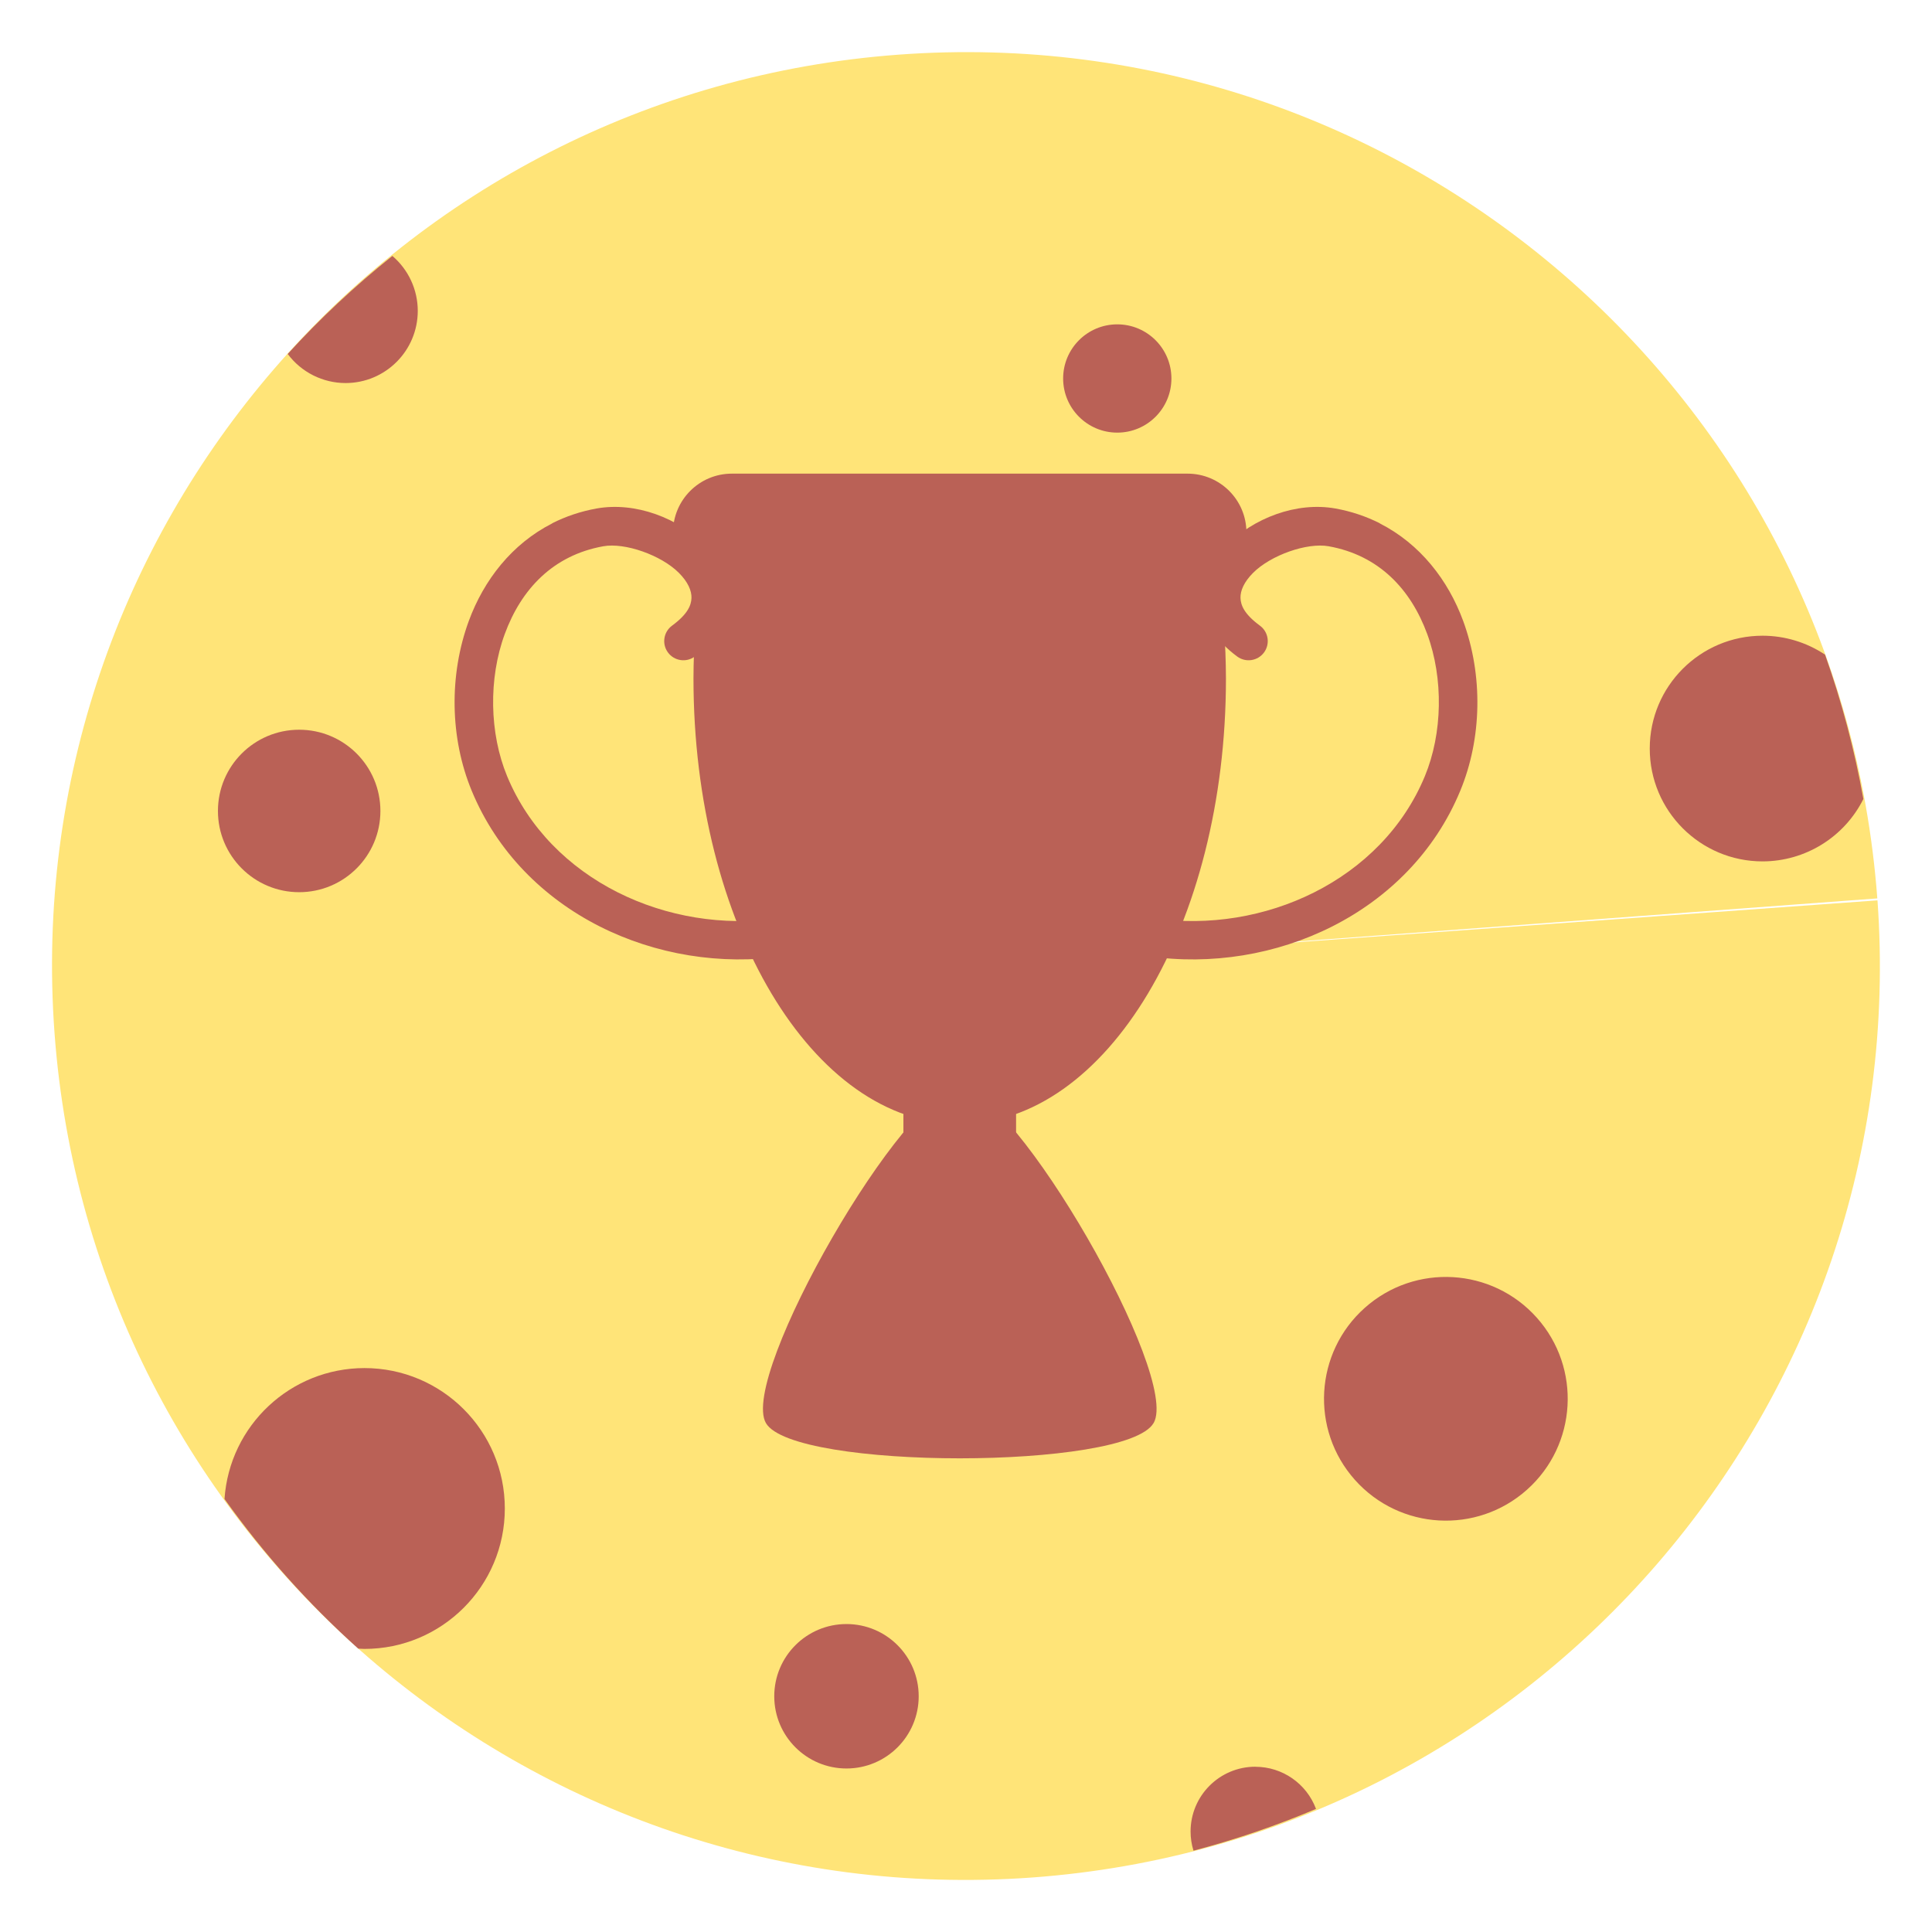
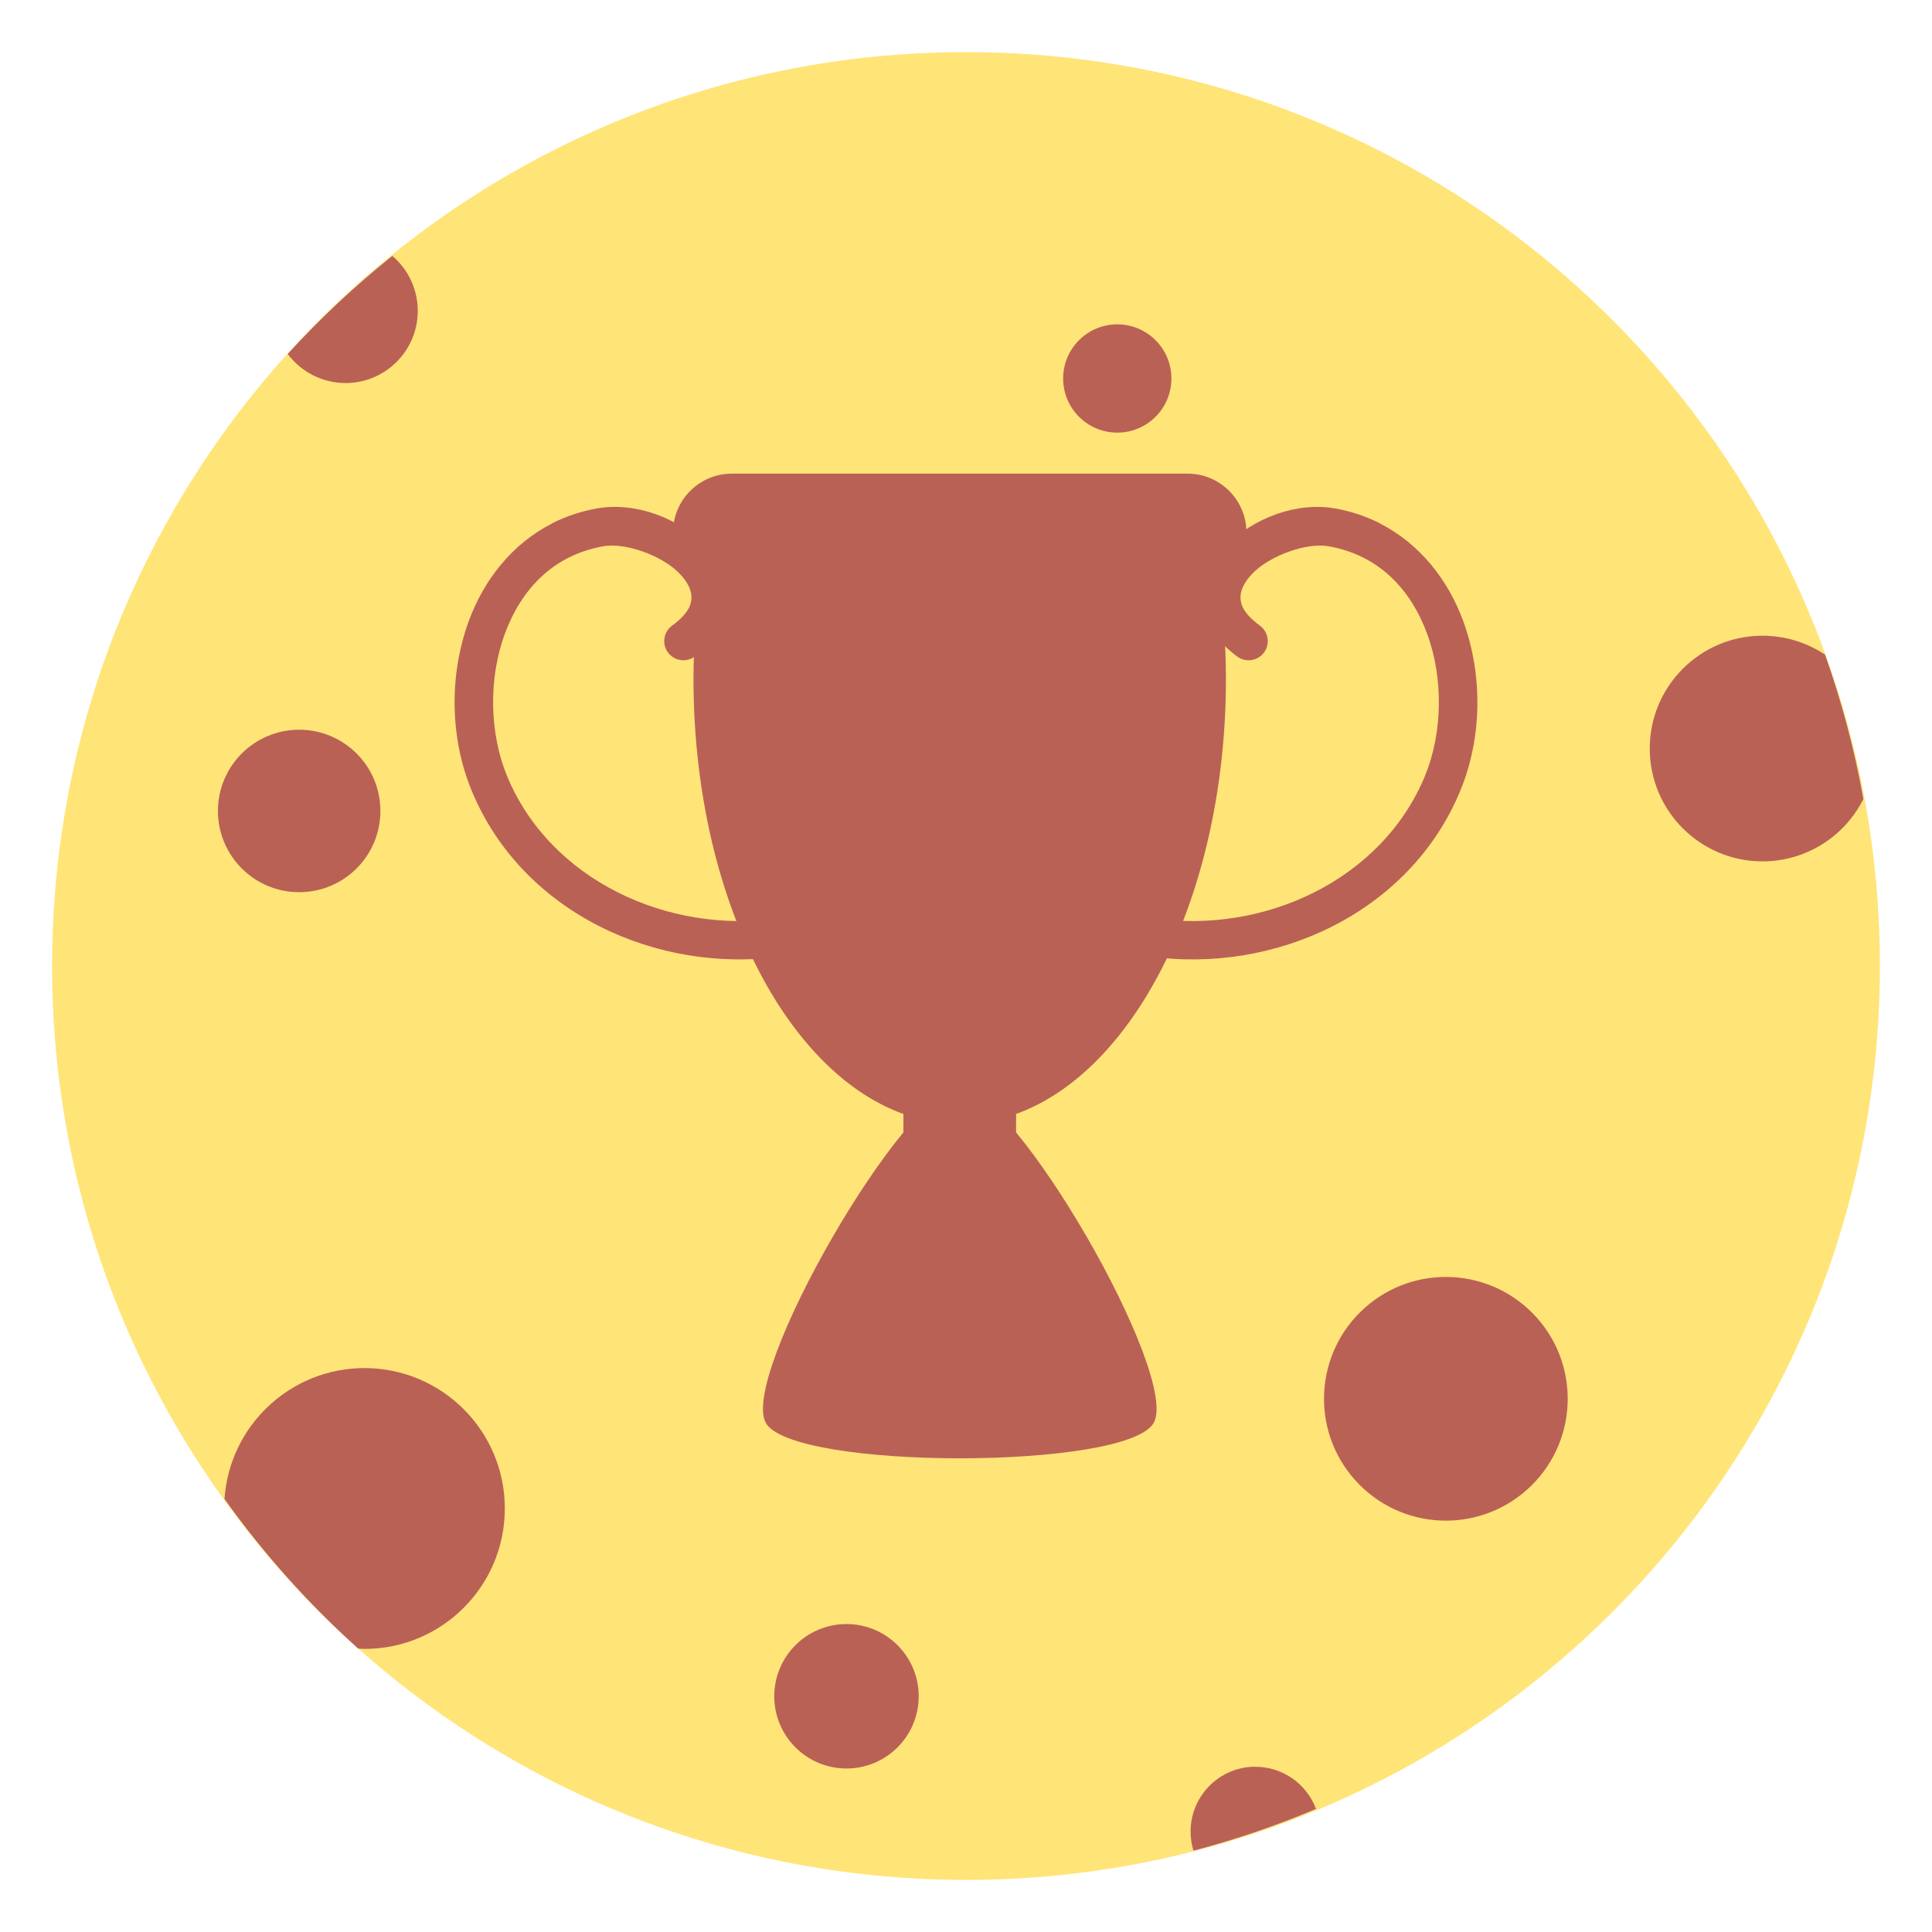
<svg xmlns="http://www.w3.org/2000/svg" width="128" height="128" viewBox="0 0 33.867 33.867" version="1.1" id="svg8">
  <defs id="defs2">
    </defs>
  <g id="layer1" transform="translate(-33.86669,-263.1333)">
    <rect style="opacity:0;fill:#1d1b16;fill-opacity:1;stroke:none;stroke-width:2;stroke-linecap:round;stroke-linejoin:round;stroke-miterlimit:4;stroke-dasharray:none;stroke-opacity:1" id="rect6805" width="52.917" height="52.917" x="366.508" y="48.256" ry="2.405" />
-     <path style="fill:#ffe478;fill-opacity:1;stroke:none;stroke-width:0.115;stroke-linecap:round;stroke-linejoin:round;stroke-miterlimit:4;stroke-dasharray:none;stroke-opacity:1" id="path4648" d="m 66.778,278.916 a 16.02,16.02 0 0 1 -14.819,17.129 16.02,16.02 0 0 1 -17.137,-14.809 16.02,16.02 0 0 1 14.8,-17.145 16.02,16.02 0 0 1 17.153,14.791 l -15.976,1.186 z" />
+     <circle style="fill:#ffe478;fill-opacity:1;stroke:none;stroke-width:0.115;stroke-linecap:round;stroke-linejoin:round;stroke-miterlimit:4;stroke-dasharray:none;stroke-opacity:1" id="path4648" cx="50.8" cy="280.067" r="16.02" />
    <path style="fill:#ba6156;fill-opacity:1;stroke:none;stroke-width:0.868;stroke-linecap:round;stroke-miterlimit:4;stroke-dasharray:none;stroke-opacity:1" d="m 46.153,273.233 a 4.667,7.808 0 0 0 -0.13,1.795 4.667,7.808 0 0 0 4.667,7.808 4.667,7.808 0 0 0 4.667,-7.808 4.667,7.808 0 0 0 -0.131,-1.795 z" id="path4632" />
    <rect style="fill:#ba6156;fill-opacity:1;stroke:none;stroke-width:0.871;stroke-linecap:round;stroke-miterlimit:4;stroke-dasharray:none;stroke-opacity:1" id="rect4637" width="10.052" height="2.064" x="45.664" y="271.436" ry="1.032" />
    <path style="fill:#ba6156;fill-opacity:1;stroke:none;stroke-width:0.433;stroke-linecap:round;stroke-miterlimit:4;stroke-dasharray:none;stroke-opacity:1" id="path4639" d="m 54.088,288.079 c -0.476,0.824 -6.32,0.824 -6.795,0 -0.476,-0.824 2.446,-5.885 3.398,-5.885 0.951,0 3.873,5.061 3.398,5.885 z" />
    <path style="color:#000000;font-style:normal;font-variant:normal;font-weight:normal;font-stretch:normal;font-size:medium;line-height:normal;font-family:sans-serif;font-variant-ligatures:normal;font-variant-position:normal;font-variant-caps:normal;font-variant-numeric:normal;font-variant-alternates:normal;font-variant-east-asian:normal;font-feature-settings:normal;font-variation-settings:normal;text-indent:0;text-align:start;text-decoration:none;text-decoration-line:none;text-decoration-style:solid;text-decoration-color:#000000;letter-spacing:normal;word-spacing:normal;text-transform:none;writing-mode:lr-tb;direction:ltr;text-orientation:mixed;dominant-baseline:auto;baseline-shift:baseline;text-anchor:start;white-space:normal;shape-padding:0;shape-margin:0;inline-size:0;clip-rule:nonzero;display:inline;overflow:visible;visibility:visible;isolation:auto;mix-blend-mode:normal;color-interpolation:sRGB;color-interpolation-filters:linearRGB;solid-color:#000000;solid-opacity:1;vector-effect:none;fill:#ba6156;fill-opacity:1;fill-rule:evenodd;stroke:none;stroke-width:0.672;stroke-linecap:round;stroke-linejoin:miter;stroke-miterlimit:4;stroke-dasharray:none;stroke-dashoffset:0;stroke-opacity:1;color-rendering:auto;image-rendering:auto;shape-rendering:auto;text-rendering:auto;enable-background:accumulate;stop-color:#000000" d="m 58.054,272.306 c -0.236,-0.119 -0.495,-0.208 -0.778,-0.259 -0.684,-0.122 -1.436,0.167 -1.922,0.657 -0.243,0.245 -0.425,0.565 -0.413,0.932 0.011,0.366 0.23,0.725 0.615,1.007 a 0.336,0.336 0 0 0 0.469,-0.073 0.336,0.336 0 0 0 -0.072,-0.469 c -0.275,-0.202 -0.337,-0.358 -0.341,-0.486 -0.004,-0.128 0.063,-0.281 0.219,-0.438 0.311,-0.313 0.949,-0.536 1.326,-0.468 0.883,0.158 1.44,0.754 1.728,1.538 0.288,0.783 0.269,1.742 -0.041,2.492 -0.756,1.826 -2.826,2.773 -4.754,2.491 a 0.336,0.336 0 0 0 -0.38,0.284 0.336,0.336 0 0 0 0.283,0.381 c 2.208,0.323 4.583,-0.752 5.471,-2.899 0.382,-0.922 0.401,-2.026 0.051,-2.979 -0.263,-0.715 -0.755,-1.35 -1.462,-1.709 z" id="path980" />
    <path style="color:#000000;font-style:normal;font-variant:normal;font-weight:normal;font-stretch:normal;font-size:medium;line-height:normal;font-family:sans-serif;font-variant-ligatures:normal;font-variant-position:normal;font-variant-caps:normal;font-variant-numeric:normal;font-variant-alternates:normal;font-variant-east-asian:normal;font-feature-settings:normal;font-variation-settings:normal;text-indent:0;text-align:start;text-decoration:none;text-decoration-line:none;text-decoration-style:solid;text-decoration-color:#000000;letter-spacing:normal;word-spacing:normal;text-transform:none;writing-mode:lr-tb;direction:ltr;text-orientation:mixed;dominant-baseline:auto;baseline-shift:baseline;text-anchor:start;white-space:normal;shape-padding:0;shape-margin:0;inline-size:0;clip-rule:nonzero;display:inline;overflow:visible;visibility:visible;isolation:auto;mix-blend-mode:normal;color-interpolation:sRGB;color-interpolation-filters:linearRGB;solid-color:#000000;solid-opacity:1;vector-effect:none;fill:#ba6156;fill-opacity:1;fill-rule:evenodd;stroke:none;stroke-width:0.672;stroke-linecap:round;stroke-linejoin:miter;stroke-miterlimit:4;stroke-dasharray:none;stroke-dashoffset:0;stroke-opacity:1;color-rendering:auto;image-rendering:auto;shape-rendering:auto;text-rendering:auto;enable-background:accumulate;stop-color:#000000" d="m 43.546,272.306 c 0.236,-0.119 0.495,-0.208 0.778,-0.259 0.684,-0.122 1.436,0.167 1.922,0.657 0.243,0.245 0.425,0.565 0.413,0.932 -0.011,0.366 -0.23,0.725 -0.615,1.007 a 0.336,0.336 0 0 1 -0.469,-0.073 0.336,0.336 0 0 1 0.072,-0.469 c 0.275,-0.202 0.337,-0.358 0.341,-0.486 0.004,-0.128 -0.063,-0.281 -0.219,-0.438 -0.311,-0.313 -0.949,-0.536 -1.326,-0.468 -0.883,0.158 -1.44,0.754 -1.728,1.538 -0.288,0.783 -0.269,1.742 0.041,2.492 0.756,1.826 2.826,2.773 4.754,2.491 a 0.336,0.336 0 0 1 0.38,0.284 0.336,0.336 0 0 1 -0.283,0.381 c -2.208,0.323 -4.583,-0.752 -5.471,-2.899 -0.382,-0.922 -0.401,-2.026 -0.051,-2.979 0.263,-0.715 0.755,-1.35 1.462,-1.709 z" id="path976" />
    <rect style="fill:#ba6156;fill-opacity:1;stroke:none;stroke-width:0.672;stroke-linecap:round;stroke-miterlimit:4;stroke-dasharray:none;stroke-opacity:1" id="rect4681" width="1.975" height="5.834" x="49.703" y="281.67" ry="0.987" />
    <circle style="fill:#ba6156;fill-opacity:1;stroke:none;stroke-width:0.478;stroke-linecap:round;stroke-miterlimit:4;stroke-dasharray:none;stroke-opacity:1" id="circle4650" cx="53.452" cy="269.768" r="0.949" />
    <path style="fill:#ba6156;fill-opacity:1;stroke:none;stroke-width:0.997;stroke-linecap:round;stroke-miterlimit:4;stroke-dasharray:none;stroke-opacity:1" d="m 64.764,274.277 a 1.978,1.978 0 0 0 -1.978,1.978 1.978,1.978 0 0 0 1.978,1.978 1.978,1.978 0 0 0 1.767,-1.094 16.02,16.02 0 0 0 -0.672,-2.53 1.978,1.978 0 0 0 -1.095,-0.332 z" id="path4652" />
    <path style="fill:#ba6156;fill-opacity:1;stroke:none;stroke-width:0.638;stroke-linecap:round;stroke-miterlimit:4;stroke-dasharray:none;stroke-opacity:1" d="m 40.745,267.619 a 16.02,16.02 0 0 0 -1.835,1.719 1.266,1.266 0 0 0 1.014,0.51 1.266,1.266 0 0 0 1.266,-1.265 1.266,1.266 0 0 0 -0.445,-0.963 z" id="path4654" />
    <circle r="1.424" cy="277.349" cx="39.111" id="circle4656" style="fill:#ba6156;fill-opacity:1;stroke:none;stroke-width:0.718;stroke-linecap:round;stroke-miterlimit:4;stroke-dasharray:none;stroke-opacity:1" />
    <path style="fill:#ba6156;fill-opacity:1;stroke:none;stroke-width:0.573;stroke-linecap:round;stroke-miterlimit:4;stroke-dasharray:none;stroke-opacity:1" d="m 55.873,294.103 a 1.136,1.136 0 0 0 -1.136,1.136 1.136,1.136 0 0 0 0.051,0.336 16.02,16.02 0 0 0 2.148,-0.732 1.136,1.136 0 0 0 -1.064,-0.739 z" id="path4658" />
    <circle style="fill:#ba6156;fill-opacity:1;stroke:none;stroke-width:1.076;stroke-linecap:round;stroke-miterlimit:4;stroke-dasharray:none;stroke-opacity:1" id="circle4660" cx="147.204" cy="254.129" r="2.136" transform="matrix(-0.7464861,0.665401,0.665401,0.7464861,0,0)" />
    <circle r="1.266" cy="292.868" cx="48.705" id="circle4664" style="fill:#ba6156;fill-opacity:1;stroke:none;stroke-width:0.638;stroke-linecap:round;stroke-miterlimit:4;stroke-dasharray:none;stroke-opacity:1" />
    <path style="fill:#ba6156;fill-opacity:1;stroke:none;stroke-width:1.674;stroke-linecap:round;stroke-miterlimit:4;stroke-dasharray:none;stroke-opacity:1" d="m 40.255,287.115 a 2.461,2.461 0 0 0 -2.453,2.295 16.02,16.02 0 0 0 2.345,2.623 2.461,2.461 0 0 0 0.107,0.005 2.461,2.461 0 0 0 2.462,-2.461 2.461,2.461 0 0 0 -2.462,-2.462 z" id="path4666" />
  </g>
</svg>
